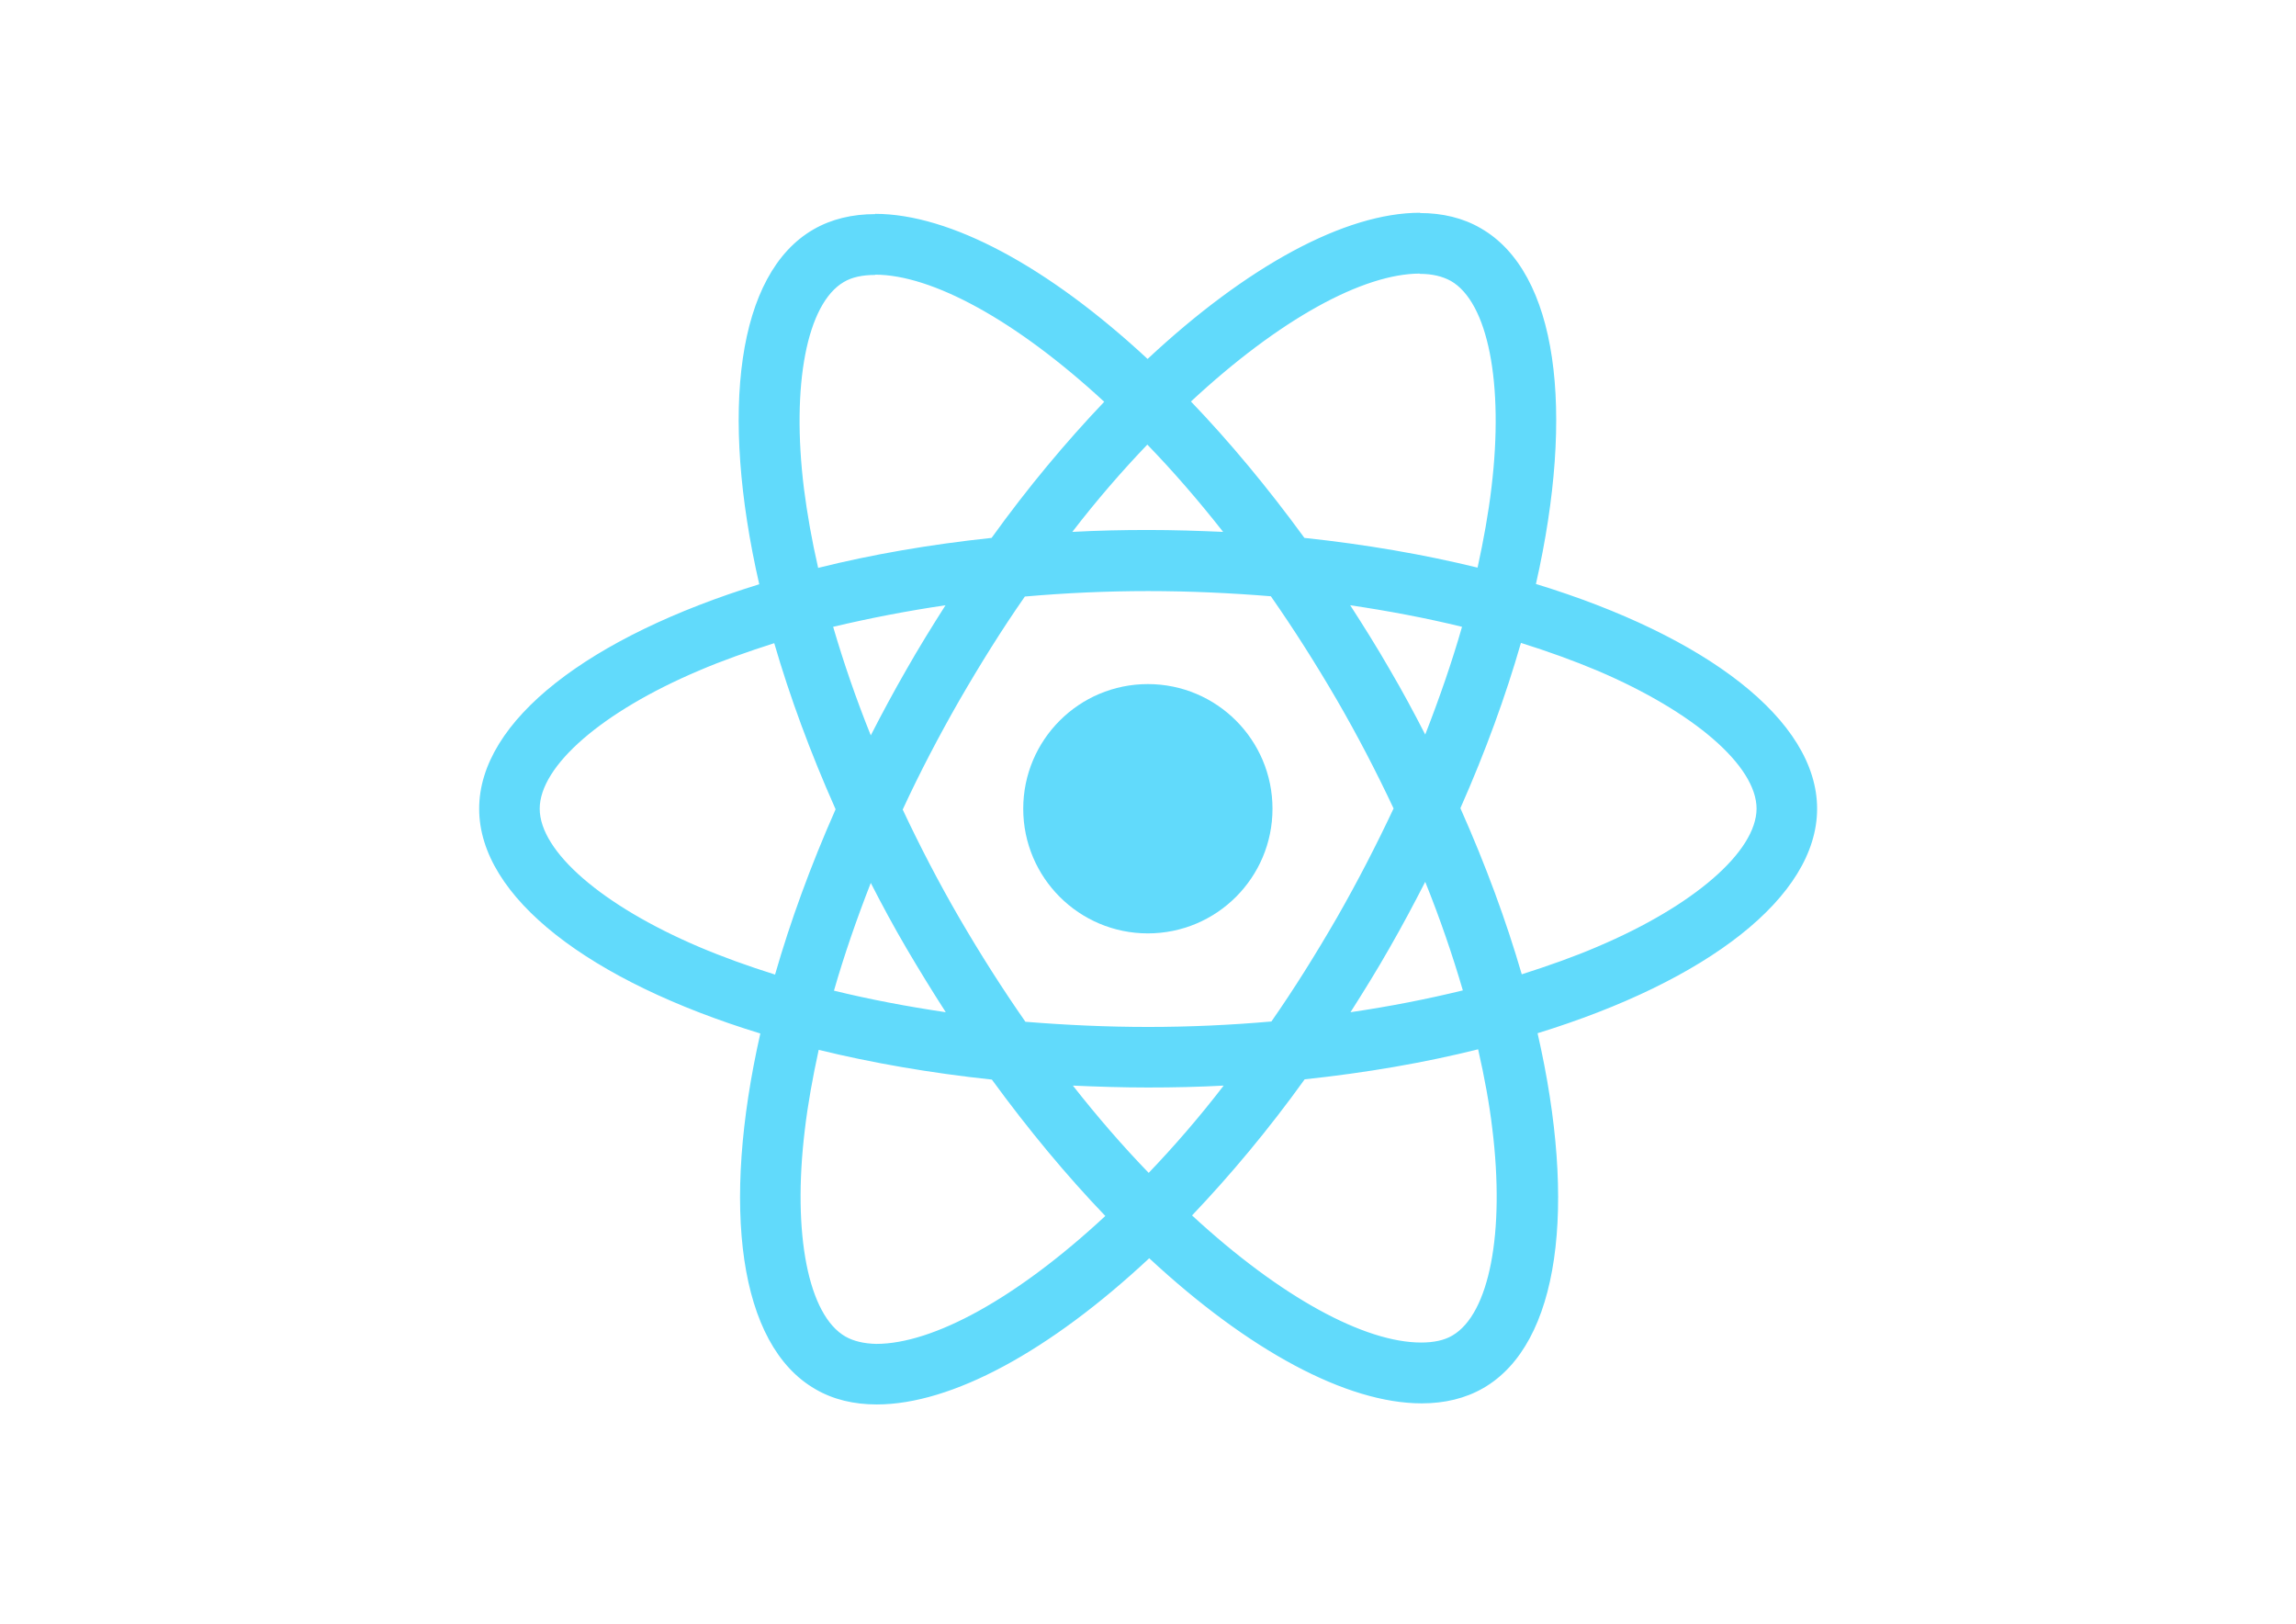
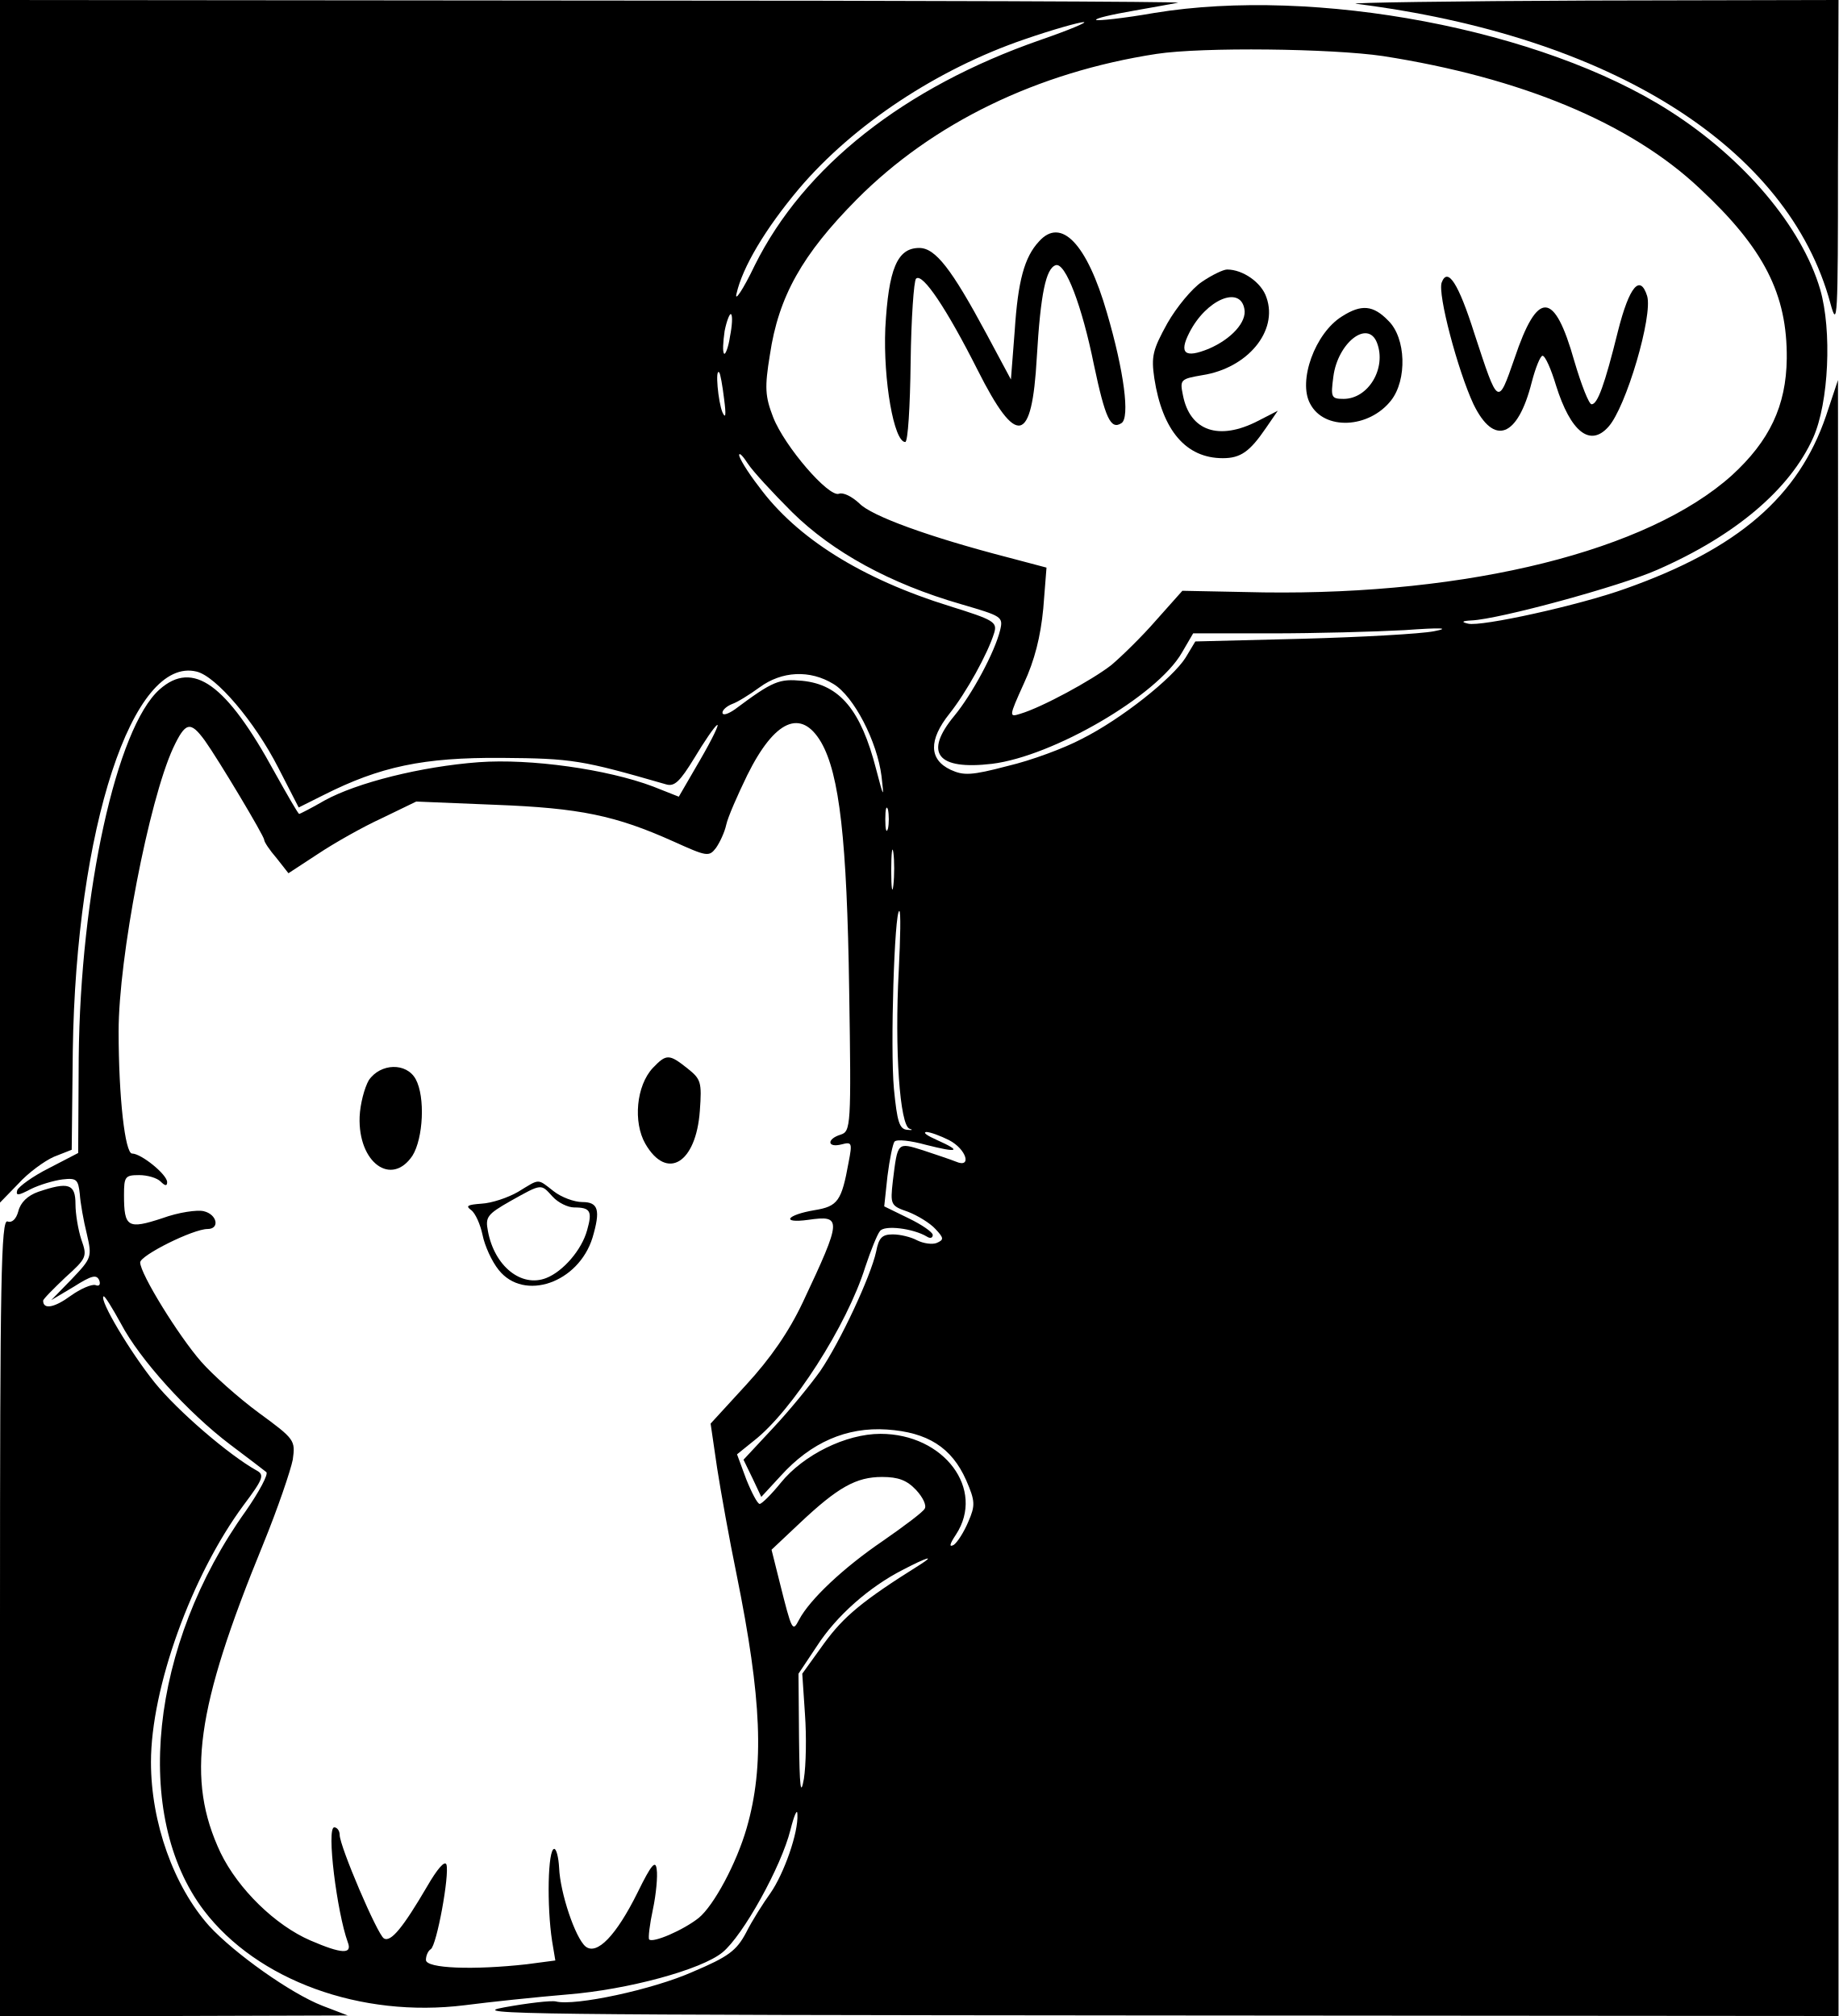
- <svg xmlns="http://www.w3.org/2000/svg" viewBox="0 0 841.9 595.3">
-   <g fill="#61DAFB">
-     <path d="M666.3 296.5c0-32.5-40.7-63.3-103.1-82.4 14.4-63.6 8-114.2-20.2-130.4-6.5-3.8-14.1-5.6-22.4-5.6v22.3c4.6 0 8.3.9 11.4 2.6 13.6 7.8 19.5 37.5 14.9 75.7-1.1 9.4-2.9 19.3-5.1 29.4-19.6-4.8-41-8.5-63.5-10.9-13.5-18.5-27.5-35.3-41.6-50 32.6-30.3 63.2-46.9 84-46.9V78c-27.5 0-63.5 19.6-99.9 53.6-36.4-33.8-72.4-53.2-99.9-53.2v22.3c20.7 0 51.4 16.5 84 46.6-14 14.7-28 31.4-41.3 49.9-22.6 2.4-44 6.1-63.6 11-2.3-10-4-19.7-5.2-29-4.7-38.2 1.1-67.9 14.6-75.8 3-1.8 6.9-2.6 11.5-2.6V78.5c-8.4 0-16 1.8-22.6 5.6-28.1 16.2-34.4 66.7-19.9 130.1-62.2 19.2-102.7 49.9-102.7 82.3 0 32.5 40.7 63.3 103.1 82.4-14.4 63.6-8 114.2 20.2 130.4 6.5 3.8 14.1 5.6 22.5 5.6 27.5 0 63.5-19.6 99.9-53.6 36.4 33.8 72.4 53.2 99.9 53.2 8.4 0 16-1.8 22.6-5.6 28.1-16.2 34.4-66.7 19.9-130.1 62-19.1 102.5-49.9 102.5-82.3zm-130.2-66.7c-3.7 12.9-8.3 26.2-13.5 39.5-4.1-8-8.4-16-13.1-24-4.6-8-9.5-15.8-14.4-23.4 14.2 2.1 27.9 4.7 41 7.9zm-45.8 106.5c-7.8 13.5-15.8 26.3-24.1 38.2-14.9 1.3-30 2-45.2 2-15.1 0-30.2-.7-45-1.9-8.3-11.9-16.4-24.6-24.2-38-7.6-13.1-14.5-26.4-20.8-39.8 6.2-13.4 13.2-26.8 20.7-39.9 7.8-13.5 15.8-26.3 24.1-38.2 14.9-1.3 30-2 45.2-2 15.1 0 30.2.7 45 1.9 8.3 11.9 16.4 24.6 24.2 38 7.6 13.1 14.5 26.4 20.8 39.8-6.3 13.4-13.2 26.8-20.7 39.9zm32.3-13c5.4 13.4 10 26.8 13.8 39.8-13.1 3.2-26.9 5.9-41.2 8 4.9-7.7 9.8-15.6 14.4-23.7 4.6-8 8.9-16.1 13-24.1zM421.2 430c-9.3-9.6-18.6-20.3-27.8-32 9 .4 18.2.7 27.5.7 9.4 0 18.7-.2 27.8-.7-9 11.7-18.3 22.4-27.5 32zm-74.4-58.9c-14.2-2.1-27.9-4.7-41-7.9 3.7-12.9 8.3-26.2 13.5-39.5 4.1 8 8.4 16 13.1 24 4.7 8 9.5 15.8 14.4 23.4zM420.7 163c9.3 9.6 18.6 20.3 27.8 32-9-.4-18.2-.7-27.5-.7-9.4 0-18.7.2-27.8.7 9-11.7 18.3-22.4 27.5-32zm-74 58.9c-4.9 7.7-9.8 15.6-14.4 23.7-4.6 8-8.9 16-13 24-5.4-13.4-10-26.8-13.8-39.8 13.1-3.1 26.9-5.8 41.2-7.9zm-90.5 125.2c-35.4-15.1-58.3-34.9-58.3-50.6 0-15.7 22.9-35.6 58.3-50.6 8.6-3.7 18-7 27.7-10.1 5.7 19.6 13.2 40 22.5 60.9-9.2 20.8-16.6 41.1-22.2 60.6-9.9-3.1-19.3-6.5-28-10.2zM310 490c-13.6-7.8-19.5-37.5-14.9-75.7 1.1-9.4 2.9-19.3 5.1-29.4 19.6 4.8 41 8.5 63.5 10.9 13.5 18.5 27.5 35.3 41.6 50-32.6 30.3-63.2 46.9-84 46.9-4.5-.1-8.3-1-11.3-2.7zm237.2-76.2c4.7 38.2-1.1 67.9-14.6 75.8-3 1.8-6.9 2.6-11.5 2.6-20.7 0-51.4-16.5-84-46.6 14-14.7 28-31.4 41.3-49.9 22.6-2.4 44-6.1 63.6-11 2.3 10.1 4.1 19.8 5.2 29.1zm38.5-66.7c-8.6 3.7-18 7-27.7 10.1-5.7-19.6-13.2-40-22.5-60.9 9.2-20.8 16.6-41.1 22.2-60.6 9.9 3.1 19.3 6.5 28.1 10.2 35.4 15.1 58.3 34.9 58.3 50.6-.1 15.7-23 35.6-58.4 50.6zM320.8 78.4z" />
-     <circle cx="420.9" cy="296.5" r="45.7" />
-     <path d="M520.5 78.1z" />
+ <svg xmlns="http://www.w3.org/2000/svg" version="1.0" width="341pt" height="374pt" viewBox="0 0 341 374" preserveAspectRatio="xMidYMid meet">
+   <g transform="translate(0,374) scale(0.1,-0.1)" fill="#000000" stroke="none">
+     <path d="M0 2624 l0 -1115 34 35 c18 20 48 42 66 50 l33 13 2 184 c6 412 111 733 230 703 36 -9 107 -92 151 -178 l38 -74 46 23 c105 53 185 70 330 69 132 -1 149 -4 305 -49 16 -5 26 5 53 49 18 30 37 58 42 61 5 3 -9 -26 -31 -64 l-40 -69 -48 19 c-85 32 -227 52 -323 45 -107 -8 -226 -38 -286 -71 -24 -14 -46 -25 -47 -25 -2 0 -22 35 -46 78 -89 163 -151 208 -213 153 -80 -71 -147 -377 -150 -683 l-1 -177 -54 -28 c-30 -15 -56 -34 -59 -41 -3 -11 2 -10 25 2 16 8 43 16 59 18 26 3 29 0 32 -27 1 -16 7 -50 13 -74 10 -43 9 -45 -28 -84 l-38 -39 42 25 c33 21 42 23 47 12 3 -8 0 -12 -7 -9 -7 2 -28 -7 -46 -20 -30 -22 -51 -26 -51 -9 0 3 19 22 41 43 40 36 41 39 30 70 -6 18 -11 48 -11 66 0 38 -13 42 -69 23 -20 -7 -33 -20 -37 -36 -4 -15 -12 -22 -20 -19 -12 5 -14 -110 -14 -734 l0 -740 323 0 322 1 -47 18 c-59 23 -163 97 -210 148 -66 74 -108 192 -108 304 0 137 75 346 172 477 36 48 39 56 24 64 -52 29 -147 111 -189 163 -45 56 -103 153 -95 160 2 2 16 -21 32 -50 35 -67 125 -166 203 -225 32 -24 62 -47 67 -51 4 -4 -13 -36 -38 -72 -178 -249 -211 -565 -78 -741 99 -130 291 -200 484 -176 46 6 132 15 191 20 112 9 248 46 287 78 38 31 109 159 126 227 7 28 13 41 13 29 2 -34 -25 -110 -50 -146 -13 -18 -34 -51 -45 -73 -18 -34 -33 -45 -99 -73 -74 -33 -219 -64 -254 -55 -9 2 -52 -3 -96 -11 -72 -13 49 -14 1198 -15 l1277 -1 0 1518 -1 1517 -22 -66 c-51 -150 -163 -247 -372 -321 -86 -31 -268 -71 -292 -65 -13 3 -12 5 6 6 51 2 278 64 345 94 144 63 246 149 289 245 29 65 35 199 13 275 -34 116 -141 243 -279 331 -237 152 -658 231 -956 182 -57 -10 -105 -15 -108 -13 -2 3 29 10 69 17 40 7 78 14 83 15 6 2 -484 4 -1087 4 l-1098 1 0 -1116z m1930 1042 c-253 -88 -439 -235 -530 -418 -22 -46 -38 -69 -34 -53 11 49 53 120 116 195 101 119 257 222 418 277 52 18 102 32 110 32 8 0 -28 -15 -80 -33z m635 -30 c256 -40 459 -124 588 -246 119 -111 162 -196 161 -315 -1 -88 -32 -153 -102 -217 -156 -140 -487 -222 -868 -217 l-151 3 -49 -55 c-26 -30 -64 -67 -83 -83 -36 -28 -128 -78 -168 -90 -22 -7 -22 -6 6 56 20 43 31 87 36 139 l6 76 -68 18 c-151 39 -257 78 -279 101 -14 13 -30 21 -38 18 -19 -7 -101 88 -122 142 -15 39 -16 55 -6 116 16 108 60 186 161 288 141 142 335 236 556 270 85 13 325 10 420 -4z m-1211 -520 c-3 -21 -9 -35 -11 -32 -3 3 -2 21 1 42 4 20 10 34 12 31 3 -3 2 -21 -2 -41z m-11 -116 c4 -30 3 -38 -3 -25 -8 19 -14 83 -6 74 2 -2 6 -24 9 -49z m126 -210 c75 -74 182 -133 314 -171 75 -22 78 -23 72 -48 -10 -41 -52 -119 -85 -159 -57 -69 -32 -101 70 -89 113 14 306 126 352 206 l21 36 146 0 c80 0 191 3 246 6 69 5 86 4 55 -2 -25 -5 -135 -11 -244 -14 l-199 -5 -18 -30 c-24 -38 -119 -114 -193 -151 -32 -17 -94 -40 -137 -50 -68 -18 -82 -18 -106 -7 -40 19 -41 55 -2 104 31 39 71 111 83 150 6 20 -1 24 -81 49 -165 51 -286 127 -356 223 -21 27 -37 54 -36 58 0 5 7 -2 16 -16 9 -14 46 -54 82 -90z m77 -319 c38 -23 81 -107 89 -171 5 -42 4 -41 -10 13 -28 109 -67 157 -137 164 -43 4 -54 0 -125 -53 -13 -9 -23 -12 -23 -6 0 5 8 12 18 16 9 3 32 17 51 31 41 30 93 33 137 6z m-1166 -105 c25 -35 110 -177 110 -184 0 -4 10 -19 23 -34 l22 -28 55 36 c30 20 83 50 118 66 l64 31 146 -6 c158 -6 224 -20 331 -68 62 -28 66 -29 79 -12 7 10 16 29 19 43 3 14 21 55 39 92 51 103 100 124 137 61 34 -59 48 -182 52 -460 4 -253 3 -262 -16 -268 -26 -8 -25 -25 2 -18 19 5 20 3 13 -33 -13 -72 -20 -82 -63 -89 -53 -9 -63 -25 -12 -18 63 9 63 2 -10 -153 -26 -55 -60 -104 -105 -153 l-66 -72 12 -82 c7 -45 23 -134 36 -197 47 -232 52 -356 19 -471 -19 -66 -61 -144 -89 -167 -29 -23 -85 -47 -92 -40 -2 3 1 28 7 56 6 28 9 62 7 74 -2 18 -10 9 -35 -42 -40 -81 -76 -118 -97 -101 -19 16 -47 99 -49 146 -1 19 -5 35 -9 35 -12 0 -14 -106 -4 -171 l6 -36 -53 -7 c-98 -11 -187 -8 -187 8 0 8 4 17 9 20 11 7 35 138 29 157 -3 8 -17 -8 -36 -41 -44 -75 -67 -104 -80 -96 -12 7 -82 171 -82 192 0 8 -5 14 -10 14 -15 0 5 -158 25 -213 9 -23 -11 -22 -69 3 -65 28 -134 95 -167 163 -64 136 -46 267 79 572 27 66 51 137 55 157 5 36 4 38 -63 87 -38 28 -86 71 -107 95 -42 48 -113 163 -113 184 0 13 98 62 125 62 23 0 18 27 -7 33 -12 3 -47 -2 -77 -13 -64 -21 -71 -17 -71 43 0 34 2 37 28 37 15 0 33 -5 40 -12 8 -8 12 -9 12 -1 0 14 -48 53 -65 53 -13 0 -25 104 -25 227 0 136 56 427 101 525 23 49 32 51 59 14z m1267 -163 c-3 -10 -5 -2 -5 17 0 19 2 27 5 18 2 -10 2 -26 0 -35z m10 -105 c-2 -18 -4 -6 -4 27 0 33 2 48 4 33 2 -15 2 -42 0 -60z m10 -158 c-8 -148 2 -288 20 -294 7 -2 5 -3 -4 -2 -15 1 -19 15 -25 76 -7 76 1 330 10 330 3 0 2 -50 -1 -110z m93 -315 c33 -17 43 -53 13 -40 -10 4 -37 13 -61 21 -48 15 -47 16 -56 -57 -5 -44 -4 -46 28 -57 18 -7 41 -21 51 -32 16 -17 16 -20 2 -26 -8 -3 -24 -1 -36 5 -11 6 -31 11 -45 11 -20 0 -26 -6 -31 -32 -10 -46 -67 -168 -104 -222 -18 -25 -56 -72 -87 -105 l-55 -59 17 -35 16 -34 36 39 c56 62 122 91 197 86 75 -5 120 -33 147 -94 17 -39 17 -47 4 -77 -8 -19 -20 -38 -27 -43 -9 -5 -8 1 4 19 55 84 -22 187 -140 187 -64 0 -143 -39 -185 -91 -17 -21 -35 -39 -39 -39 -4 0 -15 21 -25 46 l-17 46 31 25 c71 55 173 214 207 323 10 30 22 60 27 66 8 12 62 5 87 -10 6 -4 11 -3 11 3 0 5 -20 19 -45 31 l-45 22 6 56 c4 32 10 60 13 64 4 5 30 2 59 -6 59 -15 67 -12 20 9 -18 8 -27 14 -20 15 7 0 26 -7 42 -15z m-61 -649 c13 -14 20 -29 16 -35 -3 -6 -39 -33 -78 -60 -72 -49 -135 -108 -155 -146 -12 -23 -13 -22 -36 70 l-15 60 52 49 c71 67 105 86 153 86 30 0 46 -6 63 -24z m7 -139 c-107 -67 -141 -96 -177 -145 l-41 -57 5 -75 c3 -41 2 -95 -2 -120 -6 -34 -8 -16 -9 75 l-1 120 34 51 c36 56 97 110 160 142 44 23 61 28 31 9z" />
+     <path d="M1927 3292 c-27 -29 -39 -73 -45 -166 l-7 -90 -45 84 c-65 121 -95 160 -125 160 -41 0 -57 -39 -63 -149 -4 -96 16 -211 37 -211 5 0 9 66 10 148 1 81 6 151 10 155 12 12 58 -58 114 -169 73 -145 101 -138 110 23 7 119 17 165 35 171 18 6 49 -76 71 -185 21 -99 31 -121 51 -108 16 10 5 96 -27 205 -37 128 -85 178 -126 132z" />
+     <path d="M2229 3217 c-18 -12 -47 -47 -64 -77 -27 -49 -30 -61 -24 -102 15 -97 59 -148 127 -148 33 0 50 12 80 56 l22 32 -37 -19 c-72 -37 -126 -19 -139 48 -6 29 -4 30 36 37 84 13 141 82 119 144 -9 28 -44 52 -73 52 -7 0 -28 -10 -47 -23z m79 -50 c5 -24 -24 -56 -66 -74 -44 -18 -56 -9 -36 30 31 61 94 88 102 44z" />
+     <path d="M2674 3216 c-8 -21 30 -164 59 -226 38 -78 82 -62 108 41 7 27 16 49 20 49 5 0 16 -25 25 -55 27 -86 63 -115 97 -77 33 36 83 207 72 243 -13 41 -33 18 -54 -65 -25 -101 -38 -136 -49 -136 -5 0 -19 36 -32 80 -37 131 -68 133 -111 5 -31 -89 -30 -89 -74 45 -30 95 -50 125 -61 96z" />
+     <path d="M2489 3153 c-50 -31 -82 -120 -59 -162 26 -50 109 -46 150 6 30 38 28 116 -5 148 -28 29 -50 31 -86 8z m65 -49 c18 -47 -16 -104 -62 -104 -23 0 -24 3 -19 41 8 63 64 107 81 63z" />
+     <path d="M1211 1759 c-31 -33 -37 -101 -14 -141 40 -69 94 -36 101 61 4 54 2 59 -23 79 -34 27 -39 27 -64 1z" />
+     <path d="M684 1736 c-8 -14 -16 -44 -17 -68 -3 -85 59 -130 98 -72 20 32 24 109 6 142 -17 31 -65 30 -87 -2z" />
+     <path d="M961 1529 c-19 -11 -49 -21 -68 -22 -26 -2 -30 -4 -19 -12 8 -6 17 -27 21 -46 4 -20 17 -49 30 -65 47 -59 148 -24 174 60 15 51 11 66 -19 66 -15 0 -39 9 -53 20 -31 24 -25 24 -66 -1z m64 -9 c10 -11 28 -20 40 -20 30 0 34 -7 24 -42 -10 -37 -45 -77 -76 -89 -46 -18 -96 22 -108 87 -5 26 -2 31 42 56 59 33 56 32 78 8z" />
+     <path d="M2515 3733 c475 -60 802 -267 880 -556 13 -48 14 -28 14 256 l1 307 -462 -1 c-255 -1 -449 -4 -433 -6z" />
  </g>
</svg>
